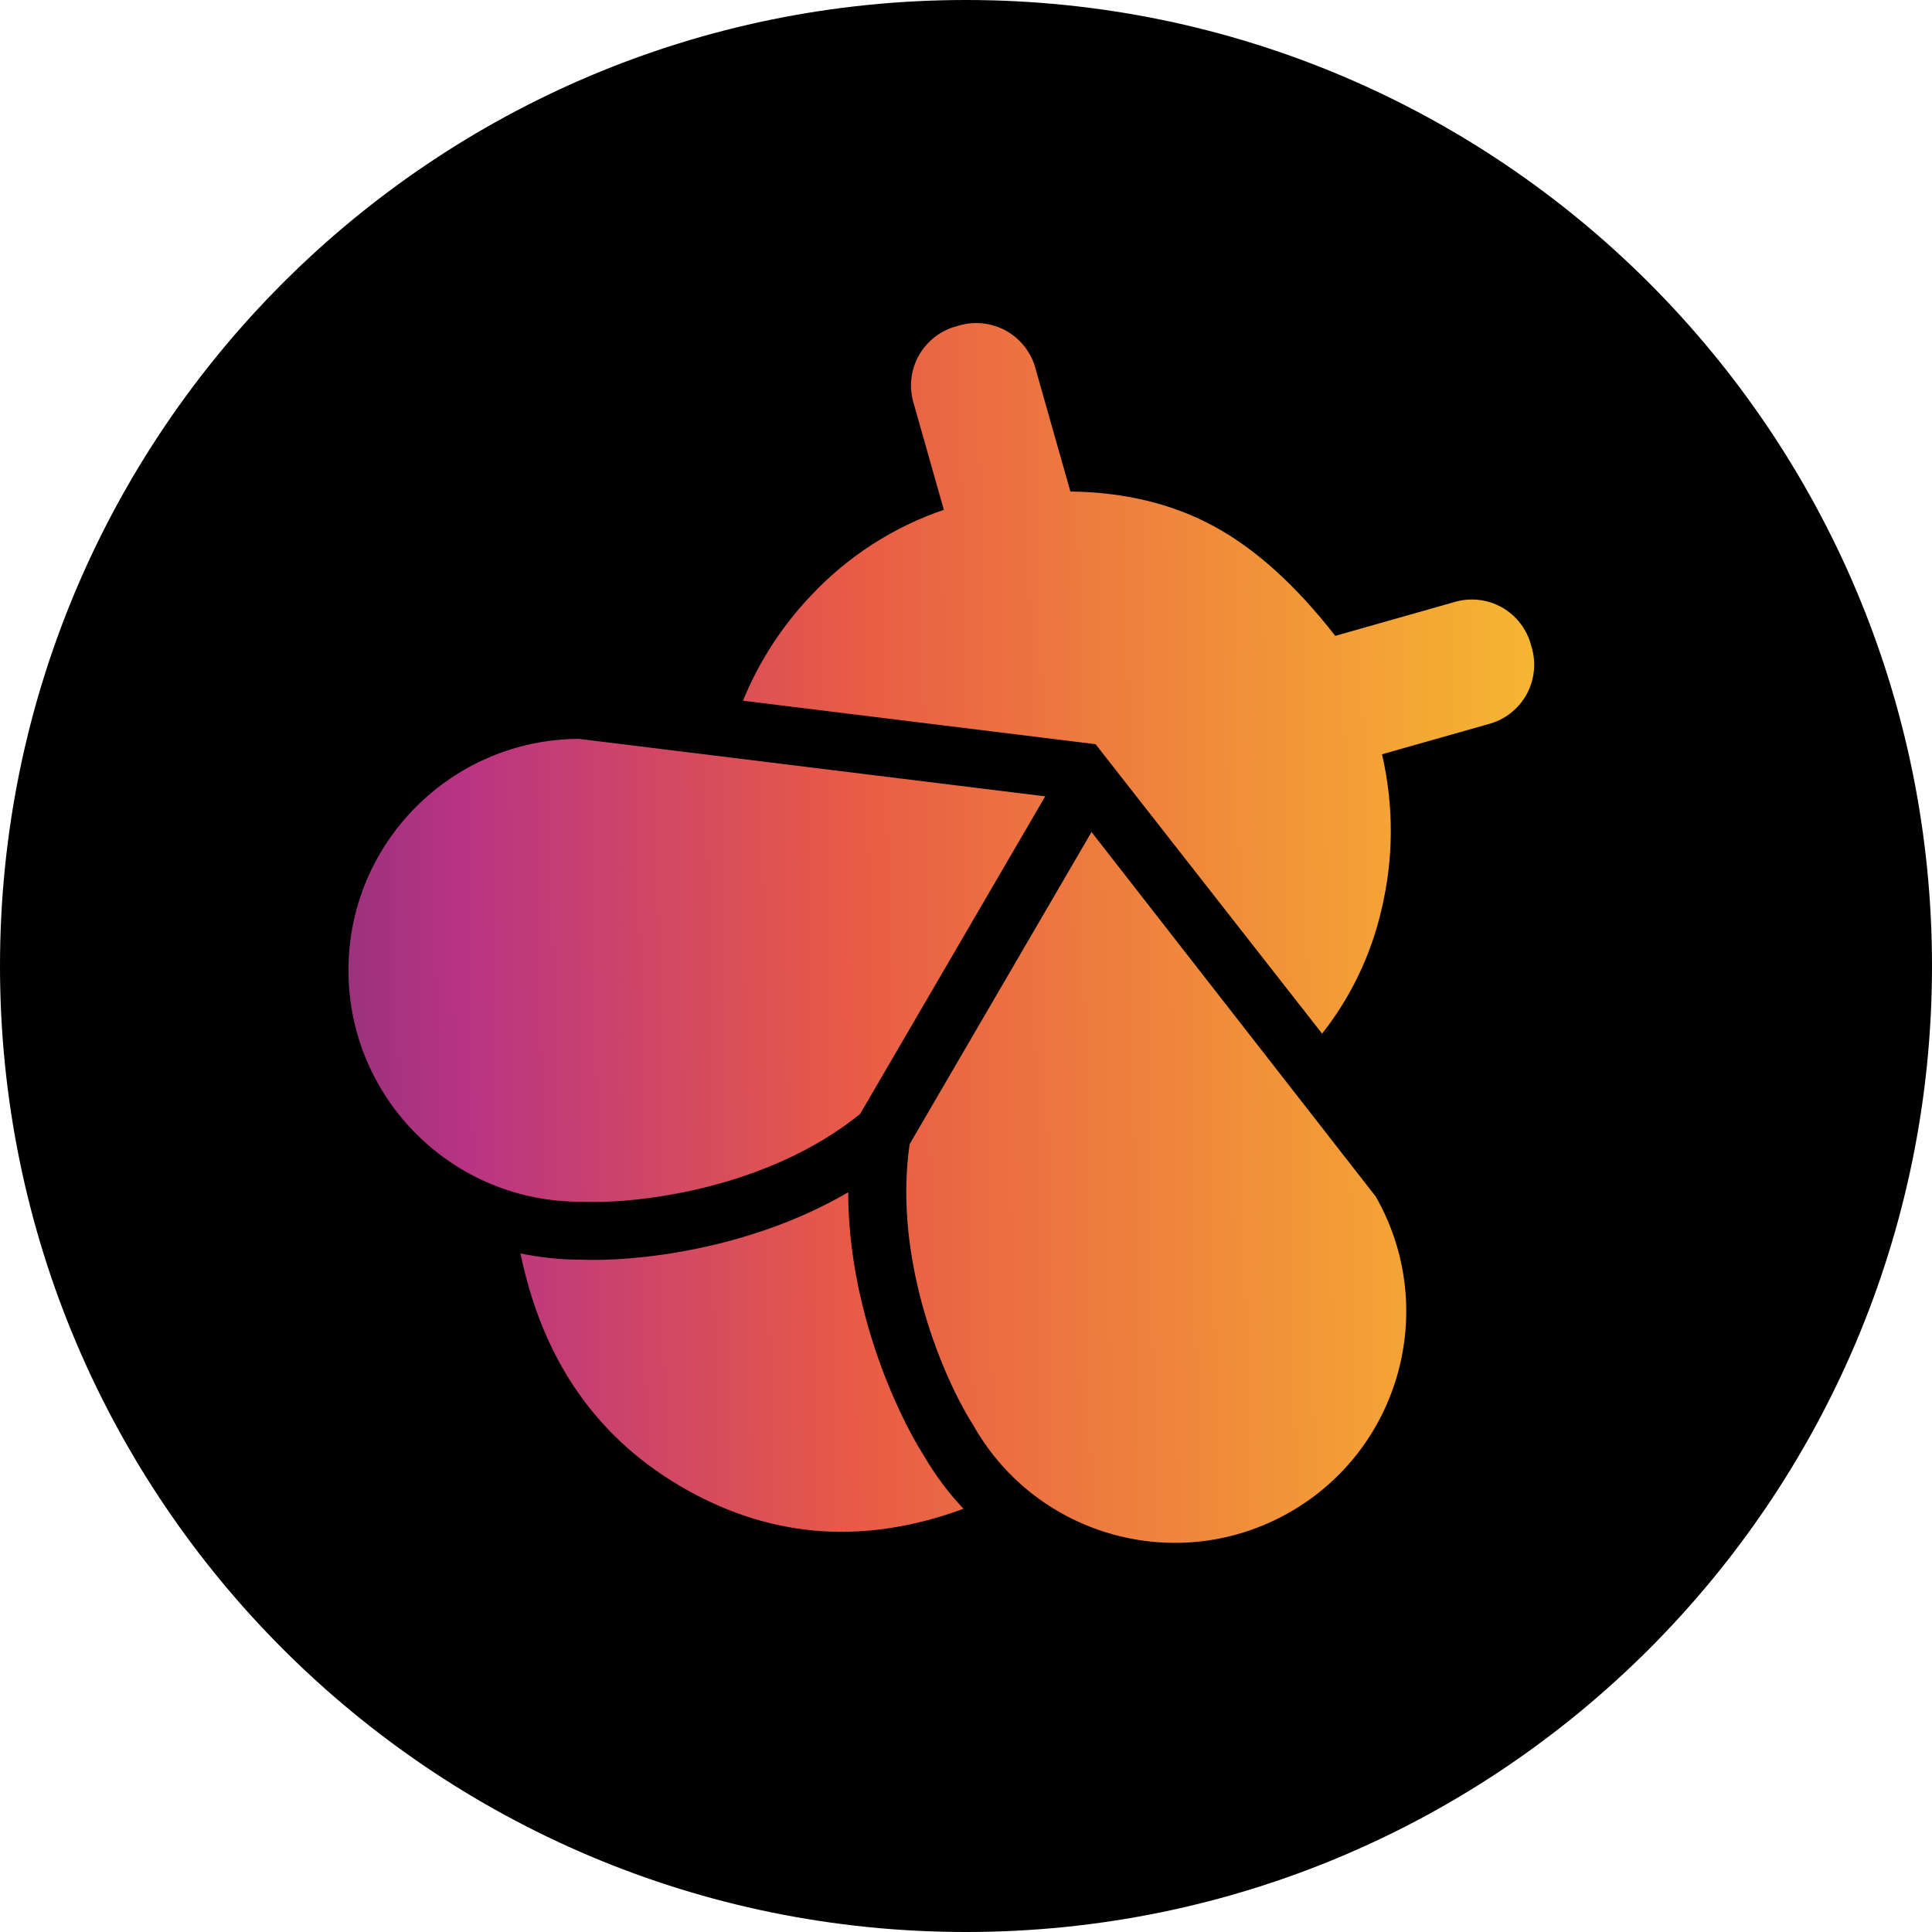
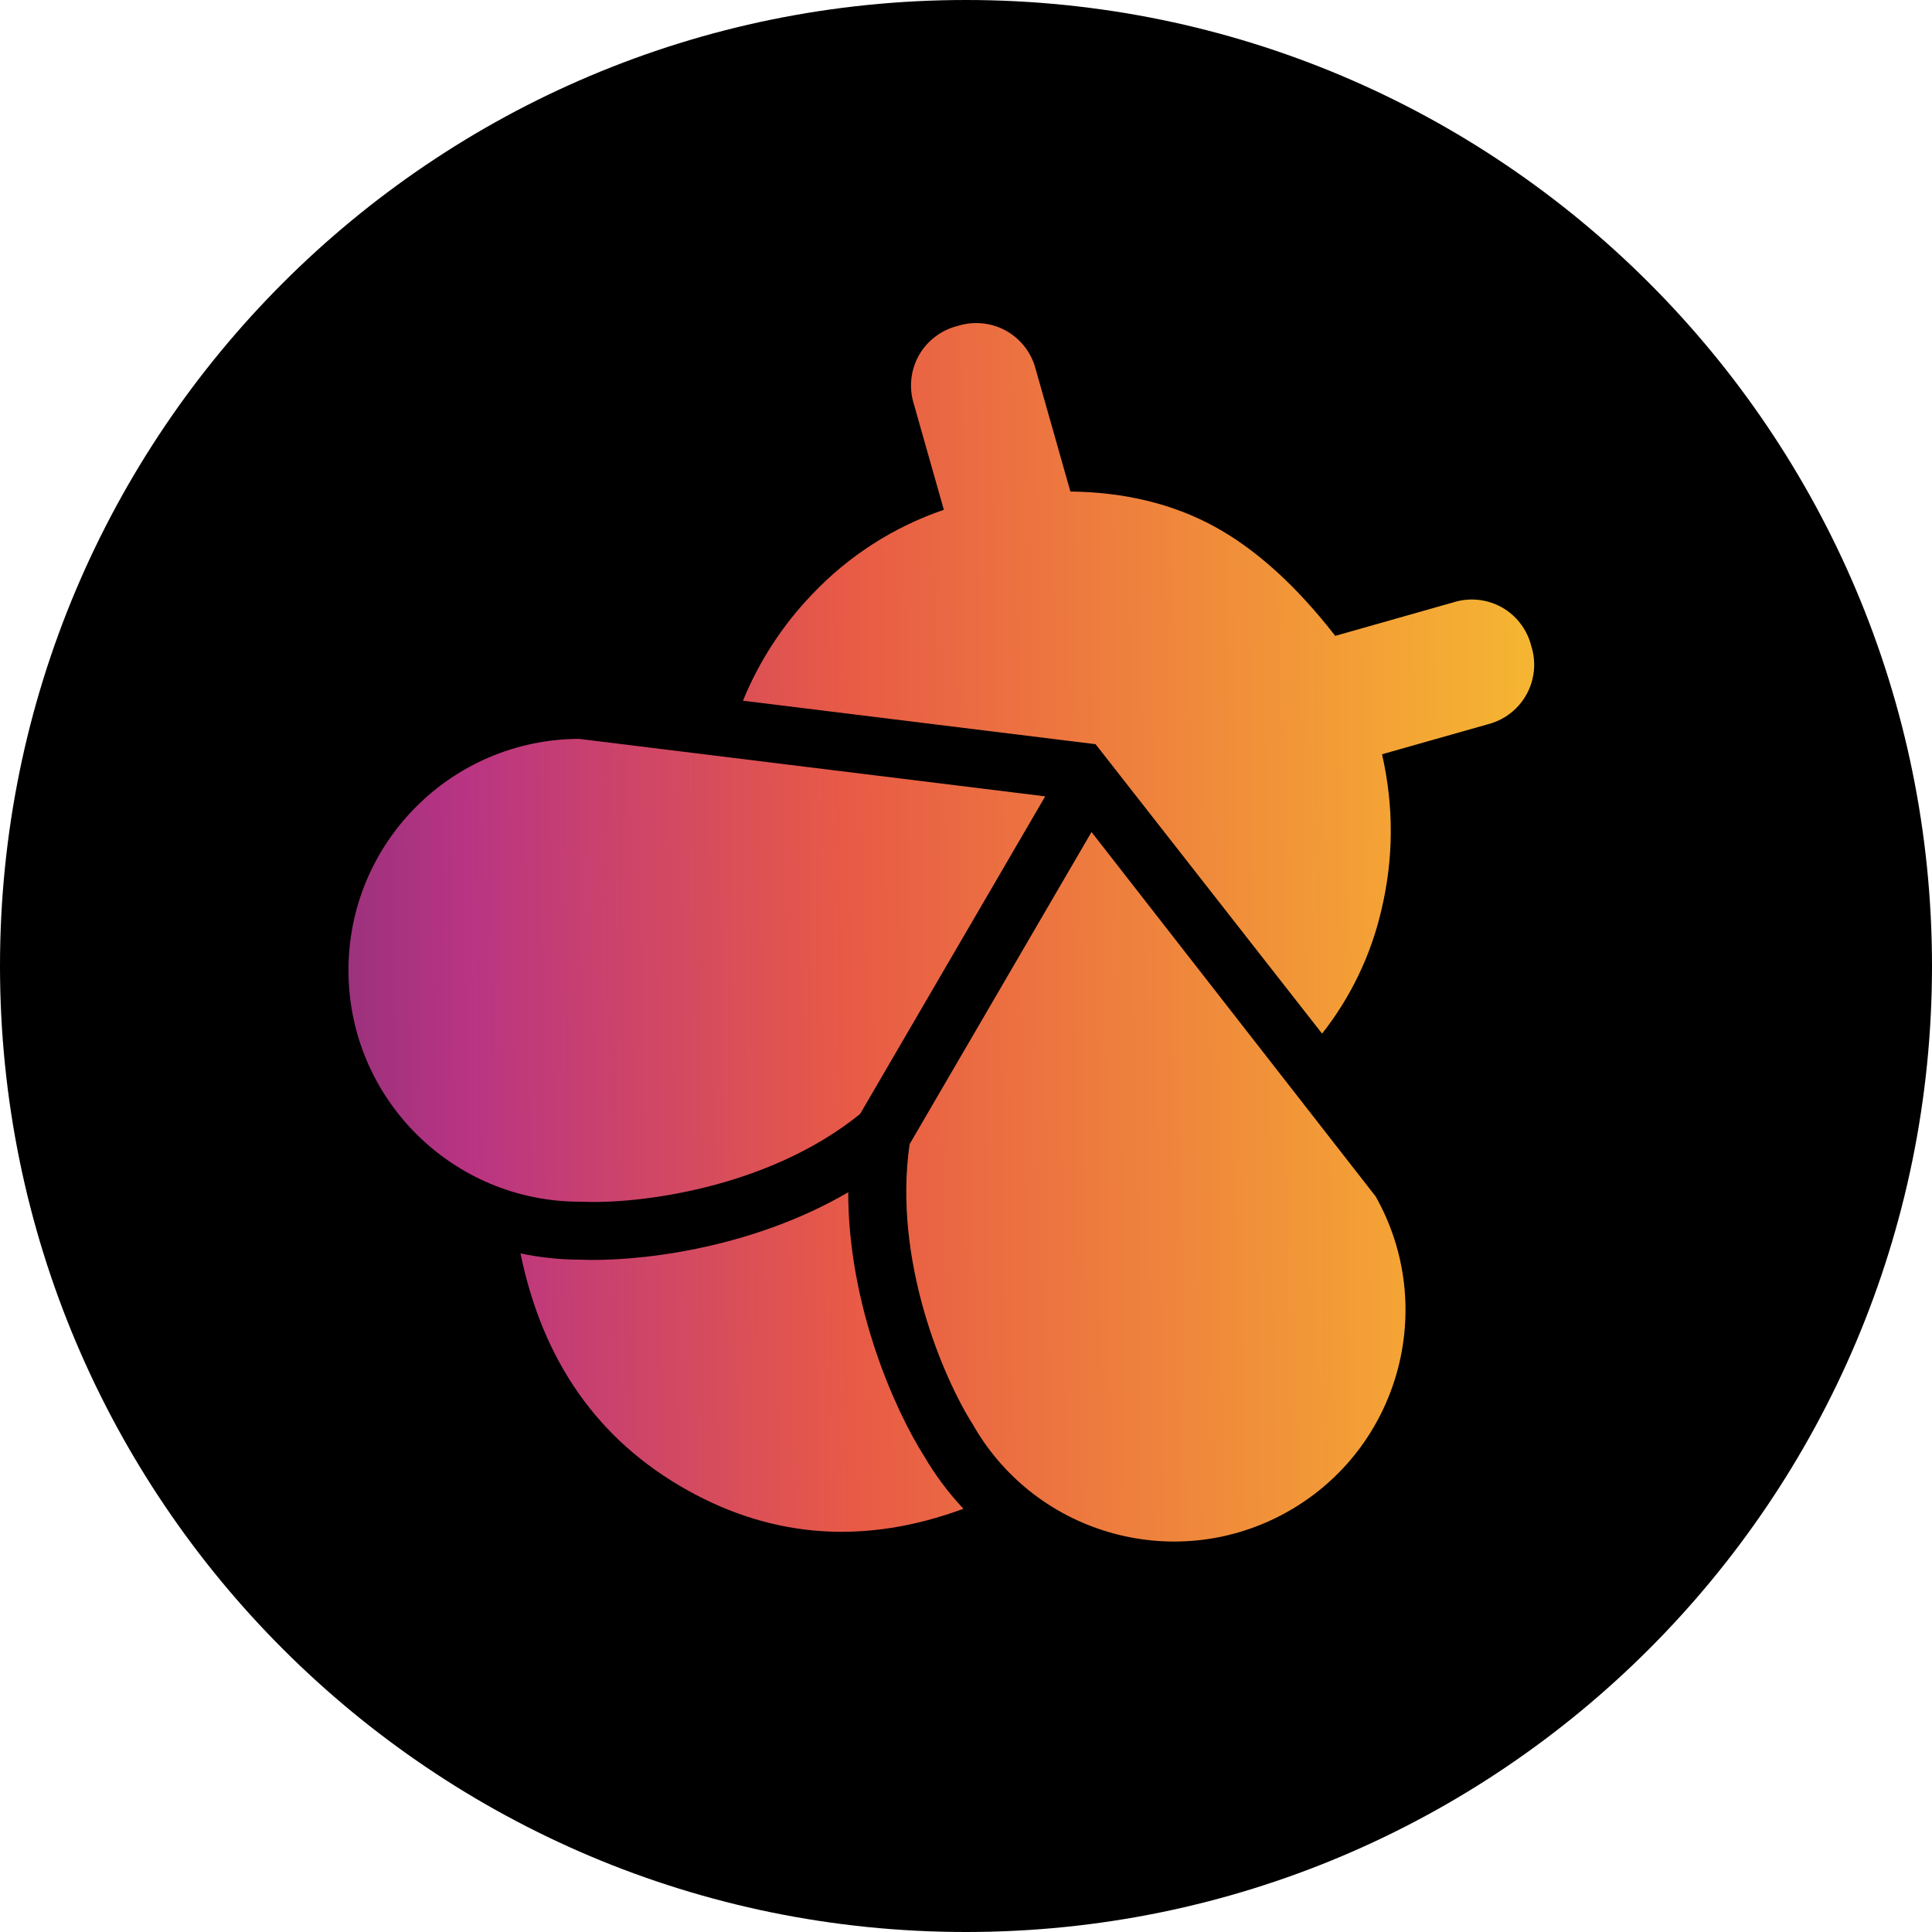
- <svg xmlns="http://www.w3.org/2000/svg" viewBox="0 0 32 32">
-   <circle cx="16" cy="16" r="16" />
-   <path fill="url(#a)" d="M15.958 24.99a4.8 4.8 0 0 1-.655-.878c-.468-.736-1.252-2.464-1.254-4.364-1.655.966-3.564 1.154-4.442 1.116a4.8 4.8 0 0 1-.986-.104q.552 2.688 2.767 3.924 2.15 1.2 4.57.306m5.94-7.87a5.2 5.2 0 0 0 .981-2.042q.308-1.287.012-2.585l1.75-.496a1.02 1.02 0 0 0 .642-.492 1.02 1.02 0 0 0 .08-.804 1.02 1.02 0 0 0-.49-.643 1.02 1.02 0 0 0-.805-.08l-1.952.554q-.973-1.251-2.005-1.813-1.032-.561-2.382-.578l-.573-2.02a1.02 1.02 0 0 0-.491-.642 1.02 1.02 0 0 0-.805-.08 1.02 1.02 0 0 0-.642.49 1.02 1.02 0 0 0-.081.805l.496 1.75a5.4 5.4 0 0 0-2.183 1.402 5.6 5.6 0 0 0-1.144 1.76l5.84.72zM9.59 12.238a3.833 3.833 0 0 0 .029 7.666h.022c.892.042 3.061-.204 4.605-1.453l3.066-5.261zm5.476 6.713 3.013-5.17 4.707 6.037a3.833 3.833 0 0 1-6.656 3.805l-.011-.02c-.477-.743-1.334-2.71-1.053-4.652" />
+ <svg xmlns="http://www.w3.org/2000/svg" viewBox="0 0 128 128">
+   <circle cx="64" cy="64" r="64" />
+   <path fill="url(#a)" d="M63.832 99.96a19.2 19.2 0 0 1-2.62-3.512c-1.872-2.944-5.008-9.856-5.016-17.456-6.62 3.864-14.256 4.616-17.768 4.464a19.2 19.2 0 0 1-3.944-.416q2.208 10.752 11.068 15.696 8.6 4.8 18.28 1.224m23.76-31.48a20.8 20.8 0 0 0 3.924-8.168q1.231-5.148.048-10.34l7-1.984a4.07 4.07 0 0 0 3.06-3.543 4.1 4.1 0 0 0-.172-1.641 4.08 4.08 0 0 0-1.96-2.572 4.08 4.08 0 0 0-3.22-.32l-7.808 2.216q-3.892-5.004-8.02-7.252-4.128-2.244-9.528-2.312l-2.292-8.08a4.08 4.08 0 0 0-1.964-2.568 4.08 4.08 0 0 0-3.22-.32 4.08 4.08 0 0 0-2.568 1.96 4.08 4.08 0 0 0-.324 3.22l1.984 7a21.6 21.6 0 0 0-8.732 5.608 22.4 22.4 0 0 0-4.576 7.04l23.36 2.88zM38.36 48.952a15.332 15.332 0 0 0 .116 30.664h.088c3.568.168 12.244-.816 18.42-5.812L69.248 52.76zm21.904 26.852 12.052-20.68 18.828 24.148a15.334 15.334 0 0 1-26.624 15.22l-.044-.08c-1.908-2.972-5.336-10.84-4.212-18.608" />
  <defs>
-     <linearGradient id="a" x1="37.205" x2="-4.942" y1="15.596" y2="16.171" gradientUnits="userSpaceOnUse">
+     <linearGradient id="a" x1="148.82" x2="-19.768" y1="62.384" y2="64.684" gradientUnits="userSpaceOnUse">
      <stop stop-color="#F8F29C" />
      <stop offset=".165" stop-color="#F6DB2A" />
      <stop offset=".333" stop-color="#F4A435" />
      <stop offset=".55" stop-color="#E85A46" />
      <stop offset=".699" stop-color="#B93483" />
      <stop offset=".867" stop-color="#502B6E" />
      <stop offset="1" stop-color="#2A2136" />
    </linearGradient>
  </defs>
</svg>
